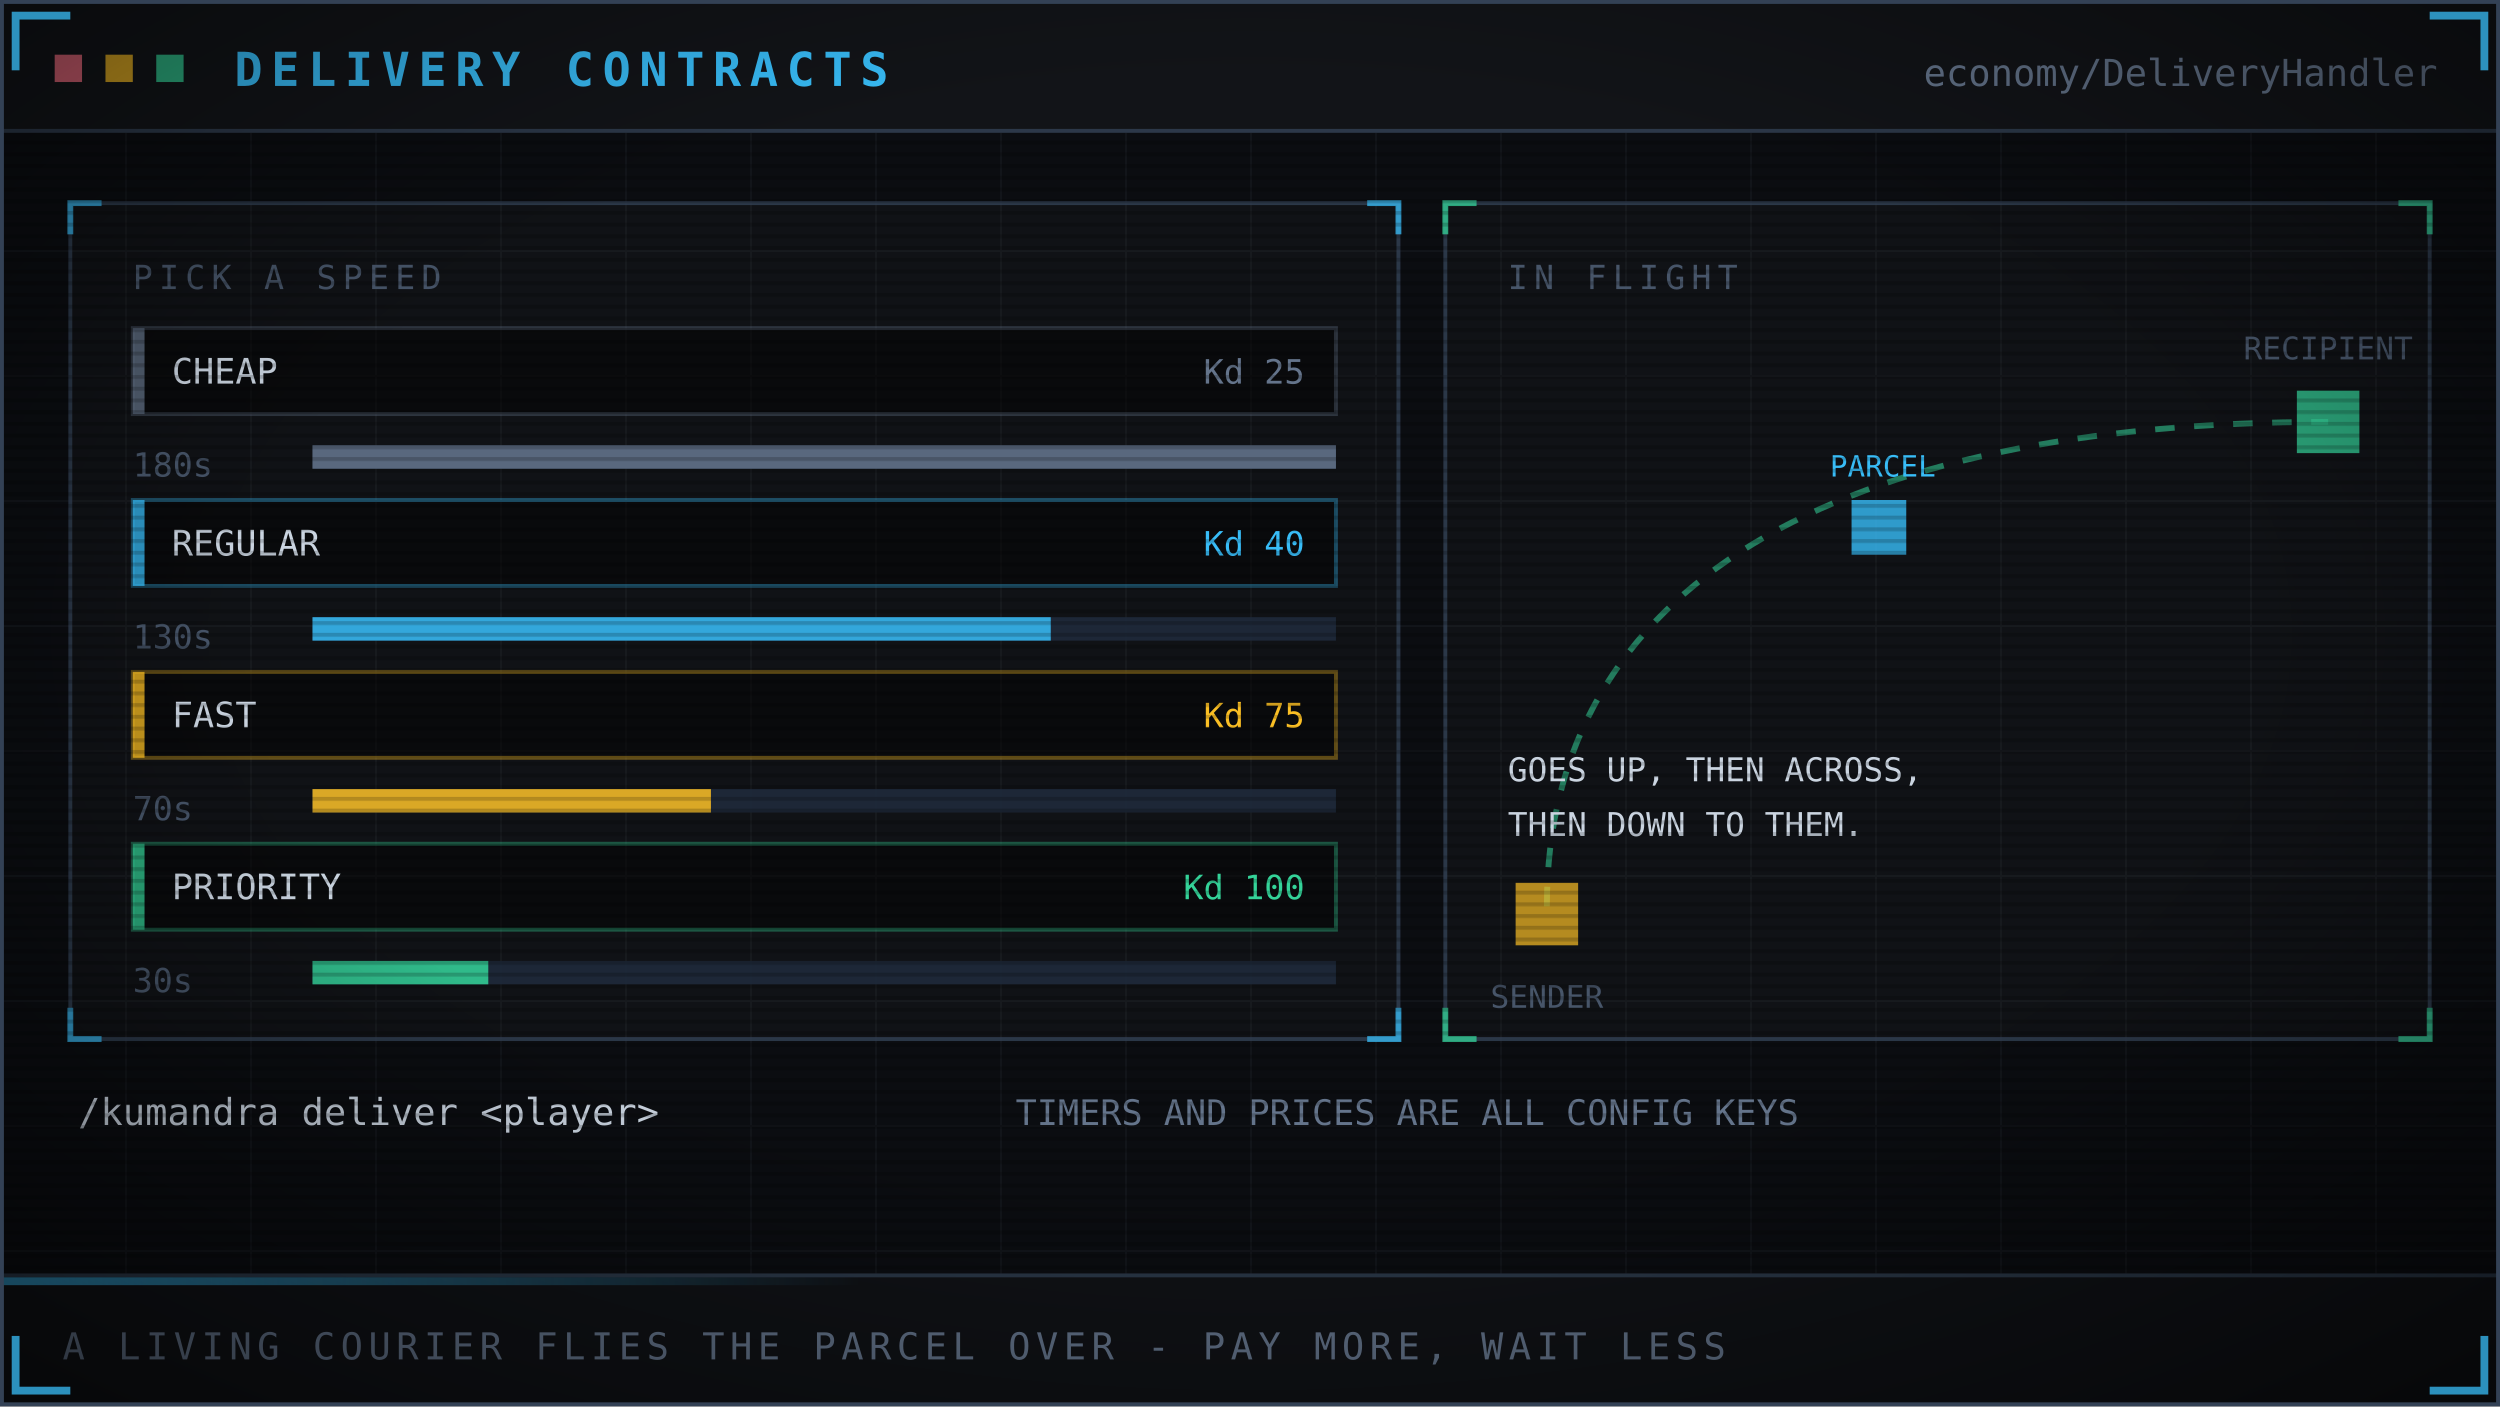
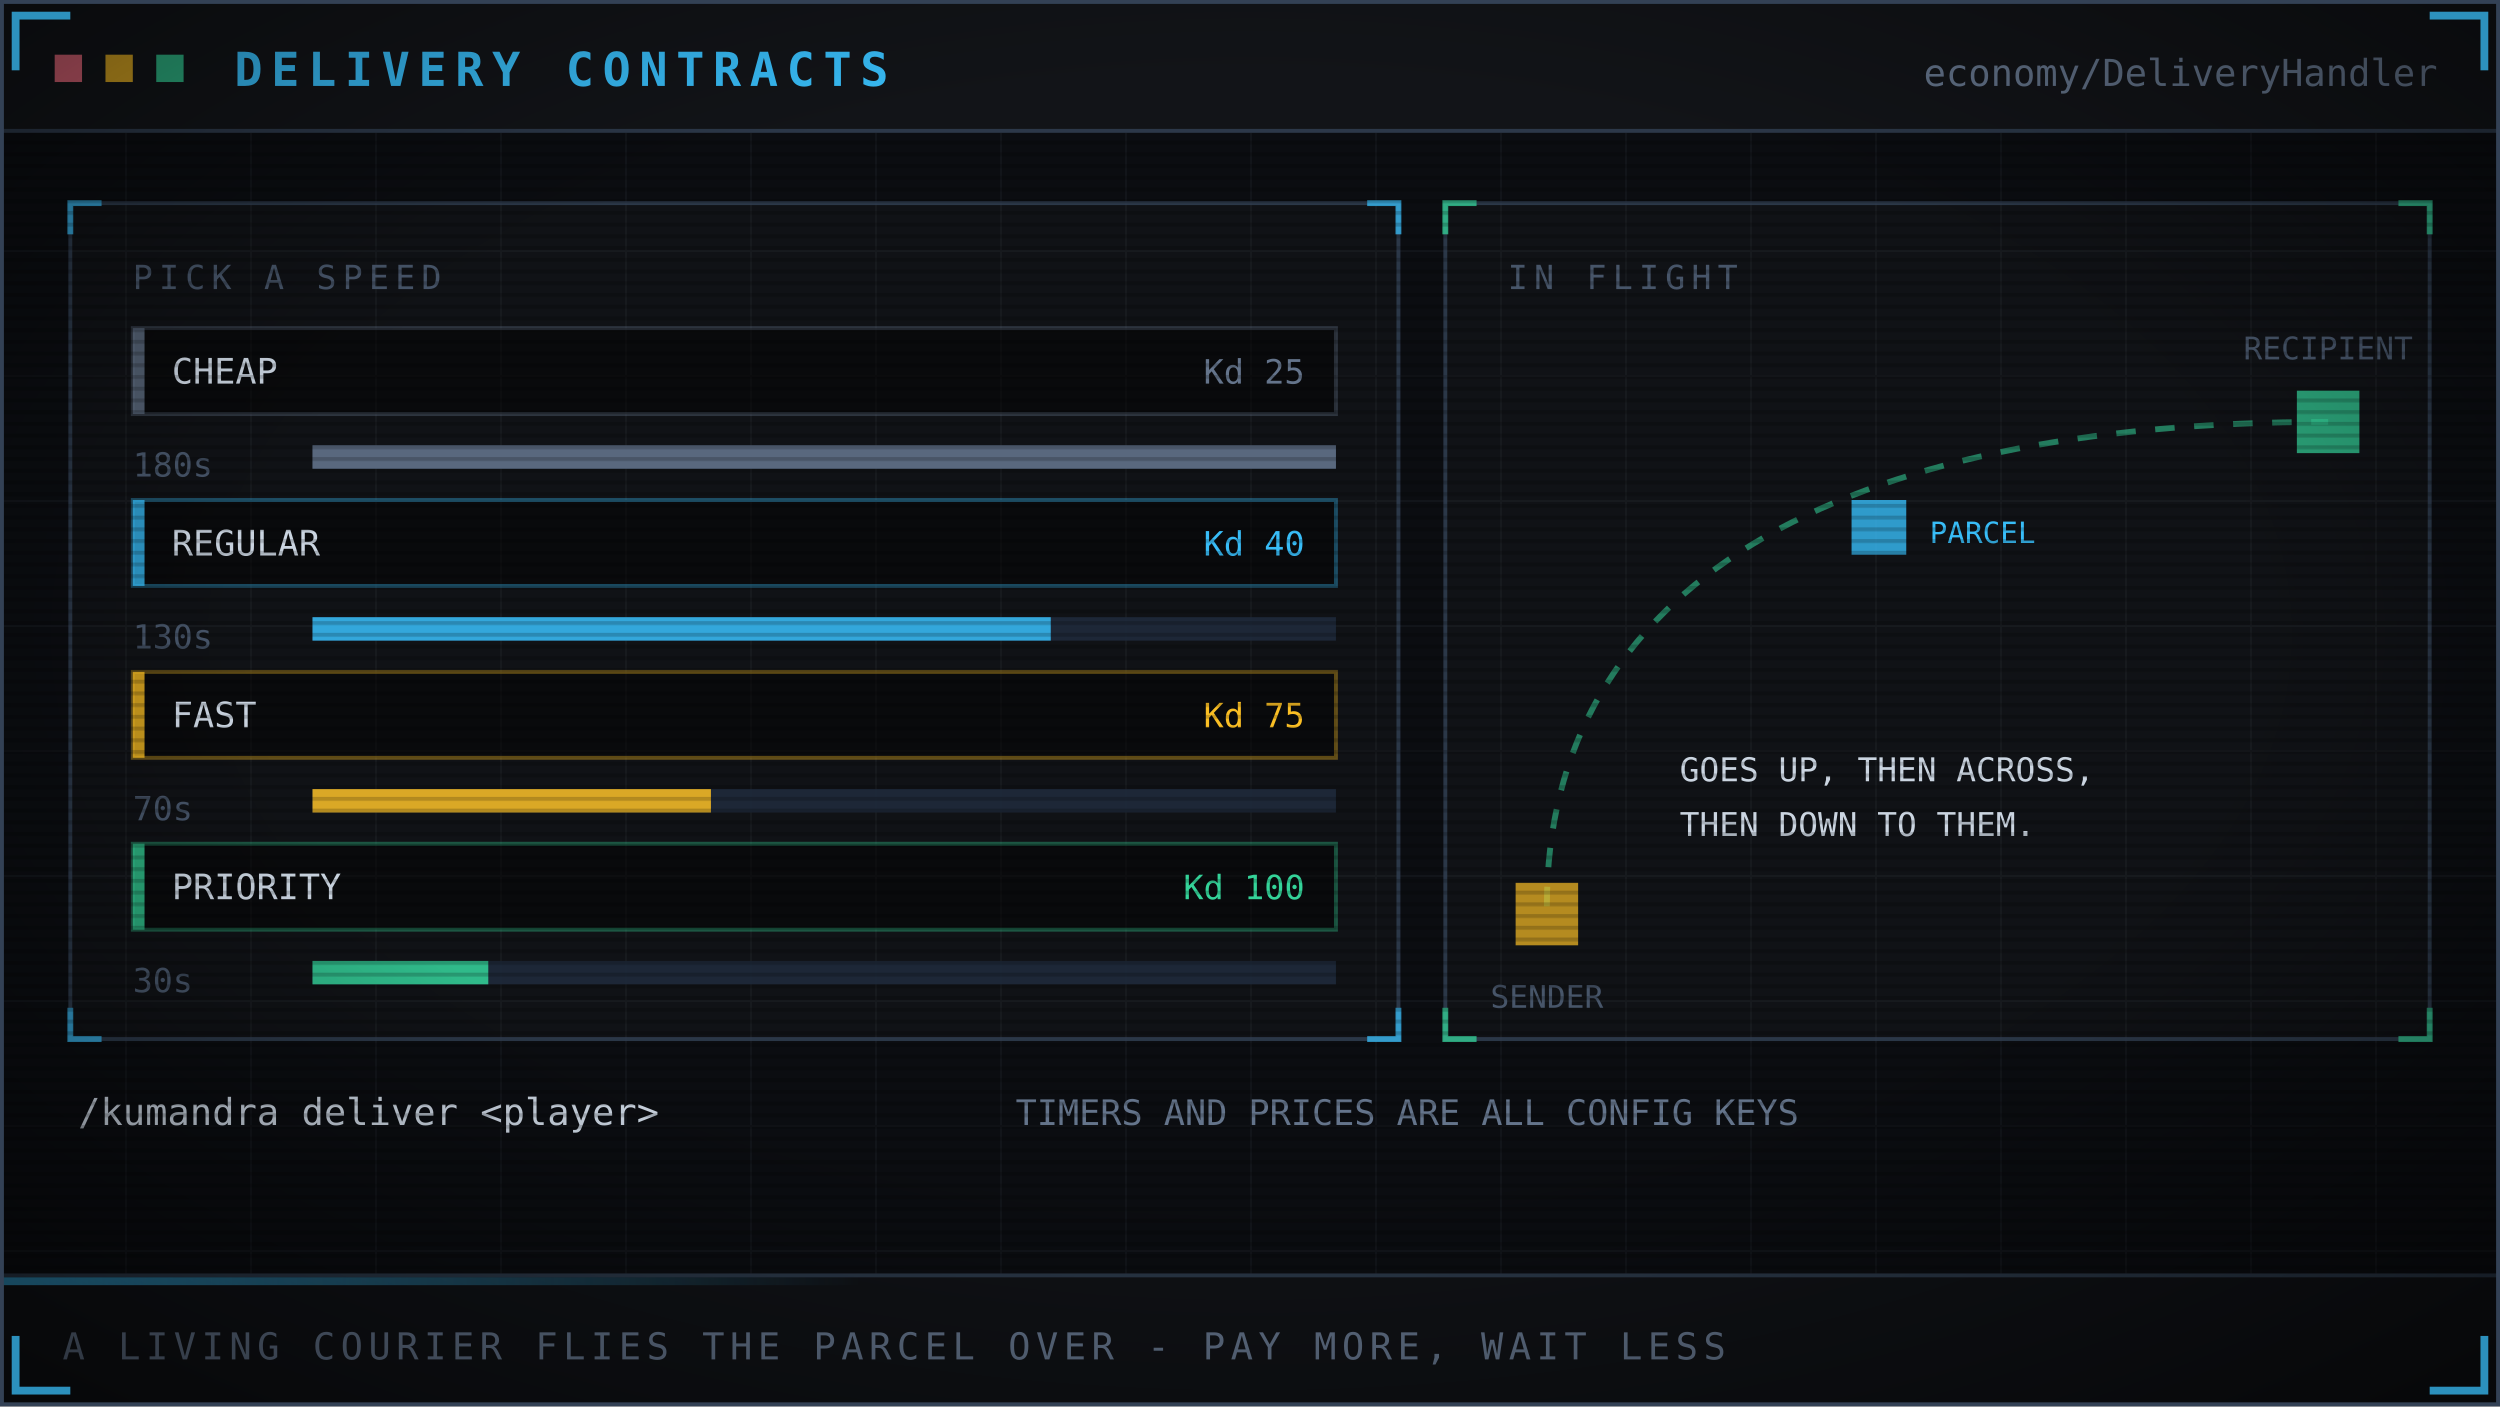
<svg xmlns="http://www.w3.org/2000/svg" viewBox="0 0 640 360" width="640" height="360" role="img" aria-label="DELIVERY CONTRACTS">
  <defs>
    <pattern id="grid" width="32" height="32" patternUnits="userSpaceOnUse">
      <path d="M32 0H0V32" fill="none" stroke="#94a3b8" stroke-opacity="0.055" />
    </pattern>
    <pattern id="scan" width="3" height="3" patternUnits="userSpaceOnUse">
      <rect width="3" height="1" fill="#000" fill-opacity="0.18" />
    </pattern>
    <radialGradient id="vig" cx="50%" cy="45%" r="72%">
      <stop offset="55%" stop-color="#000" stop-opacity="0" />
      <stop offset="100%" stop-color="#000" stop-opacity="0.55" />
    </radialGradient>
    <linearGradient id="rule" x1="0" y1="0" x2="1" y2="0">
      <stop offset="0%" stop-color="#38bdf8" stop-opacity="0.7" />
      <stop offset="100%" stop-color="#38bdf8" stop-opacity="0" />
    </linearGradient>
  </defs>
  <rect x="0" y="0" width="640" height="360" fill="#0b0d11" fill-opacity="1" />
  <rect x="0" y="34" width="640" height="292" fill="url(#grid)" fill-opacity="1" />
  <rect x="0" y="0" width="640" height="34" fill="rgba(255,255,255,0.03)" fill-opacity="1" />
  <rect x="0" y="33" width="640" height="1" fill="#334155" fill-opacity="0.8" />
  <rect x="14" y="14" width="7" height="7" fill="#fb7185" fill-opacity="0.8" />
  <rect x="27" y="14" width="7" height="7" fill="#fbbf24" fill-opacity="0.8" />
  <rect x="40" y="14" width="7" height="7" fill="#34d399" fill-opacity="0.8" />
  <text x="60" y="22" font-family="ui-monospace,'Cascadia Mono',Consolas,'DejaVu Sans Mono',monospace" font-size="12" font-weight="700" fill="#38bdf8" fill-opacity="1" text-anchor="start" letter-spacing="2.2">DELIVERY CONTRACTS</text>
  <text x="624" y="22" font-family="ui-monospace,'Cascadia Mono',Consolas,'DejaVu Sans Mono',monospace" font-size="9.5" font-weight="400" fill="#64748b" fill-opacity="1" text-anchor="end">economy/DeliveryHandler</text>
  <rect x="18" y="52" width="340" height="214" fill="rgba(255,255,255,0.02)" fill-opacity="1" stroke="#334155" stroke-opacity="0.8" stroke-width="1" />
  <path d="M18 60V52H26" fill="none" stroke="#38bdf8" stroke-width="1.5" stroke-opacity="0.75" />
  <path d="M350 52H358V60" fill="none" stroke="#38bdf8" stroke-width="1.5" stroke-opacity="0.75" />
  <path d="M18 258V266H26" fill="none" stroke="#38bdf8" stroke-width="1.5" stroke-opacity="0.75" />
  <path d="M350 266H358V258" fill="none" stroke="#38bdf8" stroke-width="1.5" stroke-opacity="0.75" />
  <text x="34" y="74" font-family="ui-monospace,'Cascadia Mono',Consolas,'DejaVu Sans Mono',monospace" font-size="8.5" font-weight="400" fill="#475569" fill-opacity="1" text-anchor="start" letter-spacing="1.6">PICK A SPEED</text>
  <rect x="34" y="84" width="308" height="22" fill="rgba(0,0,0,0.45)" fill-opacity="1" stroke="#64748b" stroke-opacity="0.35" stroke-width="1" />
  <rect x="34" y="84" width="3" height="22" fill="#64748b" fill-opacity="0.8" />
  <text x="44" y="98.2" font-family="ui-monospace,'Cascadia Mono',Consolas,'DejaVu Sans Mono',monospace" font-size="9" font-weight="400" fill="#cbd5e1" fill-opacity="1" text-anchor="start">CHEAP</text>
  <text x="334" y="98.2" font-family="ui-monospace,'Cascadia Mono',Consolas,'DejaVu Sans Mono',monospace" font-size="8.6" font-weight="400" fill="#64748b" fill-opacity="1" text-anchor="end">Kd 25</text>
  <text x="34" y="122" font-family="ui-monospace,'Cascadia Mono',Consolas,'DejaVu Sans Mono',monospace" font-size="8.5" font-weight="400" fill="#475569" fill-opacity="1" text-anchor="start">180s</text>
  <rect x="80" y="114" width="262" height="6" fill="#1e293b" fill-opacity="0.9" />
  <rect x="80" y="114" width="262" height="6" fill="#64748b" fill-opacity="0.85" />
  <rect x="34" y="128" width="308" height="22" fill="rgba(0,0,0,0.45)" fill-opacity="1" stroke="#38bdf8" stroke-opacity="0.35" stroke-width="1" />
  <rect x="34" y="128" width="3" height="22" fill="#38bdf8" fill-opacity="0.8" />
  <text x="44" y="142.2" font-family="ui-monospace,'Cascadia Mono',Consolas,'DejaVu Sans Mono',monospace" font-size="9" font-weight="400" fill="#cbd5e1" fill-opacity="1" text-anchor="start">REGULAR</text>
  <text x="334" y="142.2" font-family="ui-monospace,'Cascadia Mono',Consolas,'DejaVu Sans Mono',monospace" font-size="8.6" font-weight="400" fill="#38bdf8" fill-opacity="1" text-anchor="end">Kd 40</text>
  <text x="34" y="166" font-family="ui-monospace,'Cascadia Mono',Consolas,'DejaVu Sans Mono',monospace" font-size="8.5" font-weight="400" fill="#475569" fill-opacity="1" text-anchor="start">130s</text>
  <rect x="80" y="158" width="262" height="6" fill="#1e293b" fill-opacity="0.9" />
  <rect x="80" y="158" width="189" height="6" fill="#38bdf8" fill-opacity="0.85" />
  <rect x="34" y="172" width="308" height="22" fill="rgba(0,0,0,0.45)" fill-opacity="1" stroke="#fbbf24" stroke-opacity="0.35" stroke-width="1" />
  <rect x="34" y="172" width="3" height="22" fill="#fbbf24" fill-opacity="0.8" />
  <text x="44" y="186.2" font-family="ui-monospace,'Cascadia Mono',Consolas,'DejaVu Sans Mono',monospace" font-size="9" font-weight="400" fill="#cbd5e1" fill-opacity="1" text-anchor="start">FAST</text>
  <text x="334" y="186.2" font-family="ui-monospace,'Cascadia Mono',Consolas,'DejaVu Sans Mono',monospace" font-size="8.6" font-weight="400" fill="#fbbf24" fill-opacity="1" text-anchor="end">Kd 75</text>
  <text x="34" y="210" font-family="ui-monospace,'Cascadia Mono',Consolas,'DejaVu Sans Mono',monospace" font-size="8.5" font-weight="400" fill="#475569" fill-opacity="1" text-anchor="start">70s</text>
  <rect x="80" y="202" width="262" height="6" fill="#1e293b" fill-opacity="0.9" />
  <rect x="80" y="202" width="102" height="6" fill="#fbbf24" fill-opacity="0.85" />
  <rect x="34" y="216" width="308" height="22" fill="rgba(0,0,0,0.45)" fill-opacity="1" stroke="#34d399" stroke-opacity="0.35" stroke-width="1" />
  <rect x="34" y="216" width="3" height="22" fill="#34d399" fill-opacity="0.8" />
  <text x="44" y="230.2" font-family="ui-monospace,'Cascadia Mono',Consolas,'DejaVu Sans Mono',monospace" font-size="9" font-weight="400" fill="#cbd5e1" fill-opacity="1" text-anchor="start">PRIORITY</text>
  <text x="334" y="230.2" font-family="ui-monospace,'Cascadia Mono',Consolas,'DejaVu Sans Mono',monospace" font-size="8.6" font-weight="400" fill="#34d399" fill-opacity="1" text-anchor="end">Kd 100</text>
  <text x="34" y="254" font-family="ui-monospace,'Cascadia Mono',Consolas,'DejaVu Sans Mono',monospace" font-size="8.5" font-weight="400" fill="#475569" fill-opacity="1" text-anchor="start">30s</text>
  <rect x="80" y="246" width="262" height="6" fill="#1e293b" fill-opacity="0.9" />
  <rect x="80" y="246" width="45" height="6" fill="#34d399" fill-opacity="0.85" />
  <rect x="370" y="52" width="252" height="214" fill="rgba(255,255,255,0.02)" fill-opacity="1" stroke="#334155" stroke-opacity="0.8" stroke-width="1" />
  <path d="M370 60V52H378" fill="none" stroke="#34d399" stroke-width="1.5" stroke-opacity="0.75" />
  <path d="M614 52H622V60" fill="none" stroke="#34d399" stroke-width="1.5" stroke-opacity="0.75" />
  <path d="M370 258V266H378" fill="none" stroke="#34d399" stroke-width="1.5" stroke-opacity="0.75" />
  <path d="M614 266H622V258" fill="none" stroke="#34d399" stroke-width="1.5" stroke-opacity="0.75" />
  <text x="386" y="74" font-family="ui-monospace,'Cascadia Mono',Consolas,'DejaVu Sans Mono',monospace" font-size="8.5" font-weight="400" fill="#475569" fill-opacity="1" text-anchor="start" letter-spacing="1.6">IN FLIGHT</text>
  <path d="M396 232C396 150 470 108 596 108" fill="none" stroke="#34d399" stroke-width="1.5" stroke-opacity="0.55" stroke-dasharray="5 5" />
  <rect x="388" y="226" width="16" height="16" fill="#fbbf24" fill-opacity="0.7" />
  <text x="396" y="258" font-family="ui-monospace,'Cascadia Mono',Consolas,'DejaVu Sans Mono',monospace" font-size="8" font-weight="400" fill="#475569" fill-opacity="1" text-anchor="middle">SENDER</text>
  <rect x="588" y="100" width="16" height="16" fill="#34d399" fill-opacity="0.75" />
  <text x="596" y="92" font-family="ui-monospace,'Cascadia Mono',Consolas,'DejaVu Sans Mono',monospace" font-size="8" font-weight="400" fill="#475569" fill-opacity="1" text-anchor="middle">RECIPIENT</text>
  <rect x="474" y="128" width="14" height="14" fill="#38bdf8" fill-opacity="0.8" />
-   <text x="482" y="122" font-family="ui-monospace,'Cascadia Mono',Consolas,'DejaVu Sans Mono',monospace" font-size="7.5" font-weight="400" fill="#38bdf8" fill-opacity="1" text-anchor="middle">PARCEL</text>
-   <text x="386" y="200" font-family="ui-monospace,'Cascadia Mono',Consolas,'DejaVu Sans Mono',monospace" font-size="8.4" font-weight="400" fill="#cbd5e1" fill-opacity="1" text-anchor="start">GOES UP, THEN ACROSS,</text>
-   <text x="386" y="214" font-family="ui-monospace,'Cascadia Mono',Consolas,'DejaVu Sans Mono',monospace" font-size="8.4" font-weight="400" fill="#cbd5e1" fill-opacity="1" text-anchor="start">THEN DOWN TO THEM.</text>
+   <text x="494" y="139" font-family="ui-monospace,'Cascadia Mono',Consolas,'DejaVu Sans Mono',monospace" font-size="7.5" font-weight="400" fill="#38bdf8" fill-opacity="1" text-anchor="start">PARCEL</text>
+   <text x="430" y="200" font-family="ui-monospace,'Cascadia Mono',Consolas,'DejaVu Sans Mono',monospace" font-size="8.4" font-weight="400" fill="#cbd5e1" fill-opacity="1" text-anchor="start">GOES UP, THEN ACROSS,</text>
+   <text x="430" y="214" font-family="ui-monospace,'Cascadia Mono',Consolas,'DejaVu Sans Mono',monospace" font-size="8.4" font-weight="400" fill="#cbd5e1" fill-opacity="1" text-anchor="start">THEN DOWN TO THEM.</text>
  <text x="20" y="288" font-family="ui-monospace,'Cascadia Mono',Consolas,'DejaVu Sans Mono',monospace" font-size="9.5" font-weight="400" fill="#cbd5e1" fill-opacity="1" text-anchor="start">/kumandra deliver &lt;player&gt;</text>
  <text x="260" y="288" font-family="ui-monospace,'Cascadia Mono',Consolas,'DejaVu Sans Mono',monospace" font-size="9" font-weight="400" fill="#64748b" fill-opacity="1" text-anchor="start">TIMERS AND PRICES ARE ALL CONFIG KEYS</text>
  <rect x="0" y="326" width="640" height="1" fill="#334155" fill-opacity="0.8" />
  <rect x="0" y="327" width="640" height="33" fill="rgba(255,255,255,0.02)" fill-opacity="1" />
  <rect x="0" y="327" width="220" height="2" fill="url(#rule)" fill-opacity="1" />
  <text x="16" y="348" font-family="ui-monospace,'Cascadia Mono',Consolas,'DejaVu Sans Mono',monospace" font-size="9.5" font-weight="400" fill="#64748b" fill-opacity="1" text-anchor="start" letter-spacing="1.4">A LIVING COURIER FLIES THE PARCEL OVER - PAY MORE, WAIT LESS</text>
  <rect x="0" y="34" width="640" height="292" fill="url(#scan)" fill-opacity="1" />
  <rect x="0" y="0" width="640" height="360" fill="url(#vig)" fill-opacity="1" />
  <rect x="0.5" y="0.5" width="639" height="359" fill="none" fill-opacity="1" stroke="#334155" stroke-opacity="1" stroke-width="1" />
  <path d="M4 18V4H18" fill="none" stroke="#38bdf8" stroke-width="2" stroke-opacity="0.75" />
  <path d="M622 4H636V18" fill="none" stroke="#38bdf8" stroke-width="2" stroke-opacity="0.75" />
  <path d="M4 342V356H18" fill="none" stroke="#38bdf8" stroke-width="2" stroke-opacity="0.75" />
  <path d="M622 356H636V342" fill="none" stroke="#38bdf8" stroke-width="2" stroke-opacity="0.75" />
</svg>
